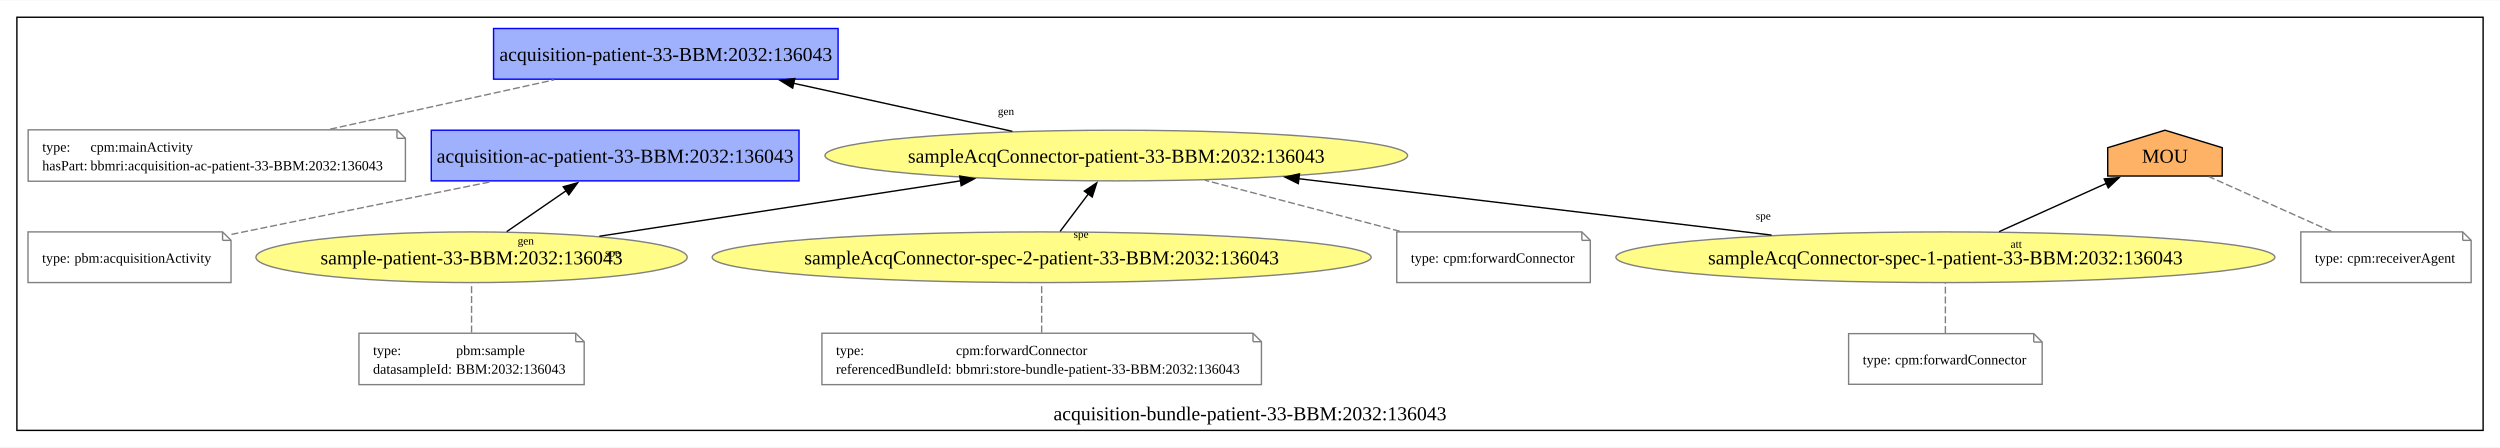
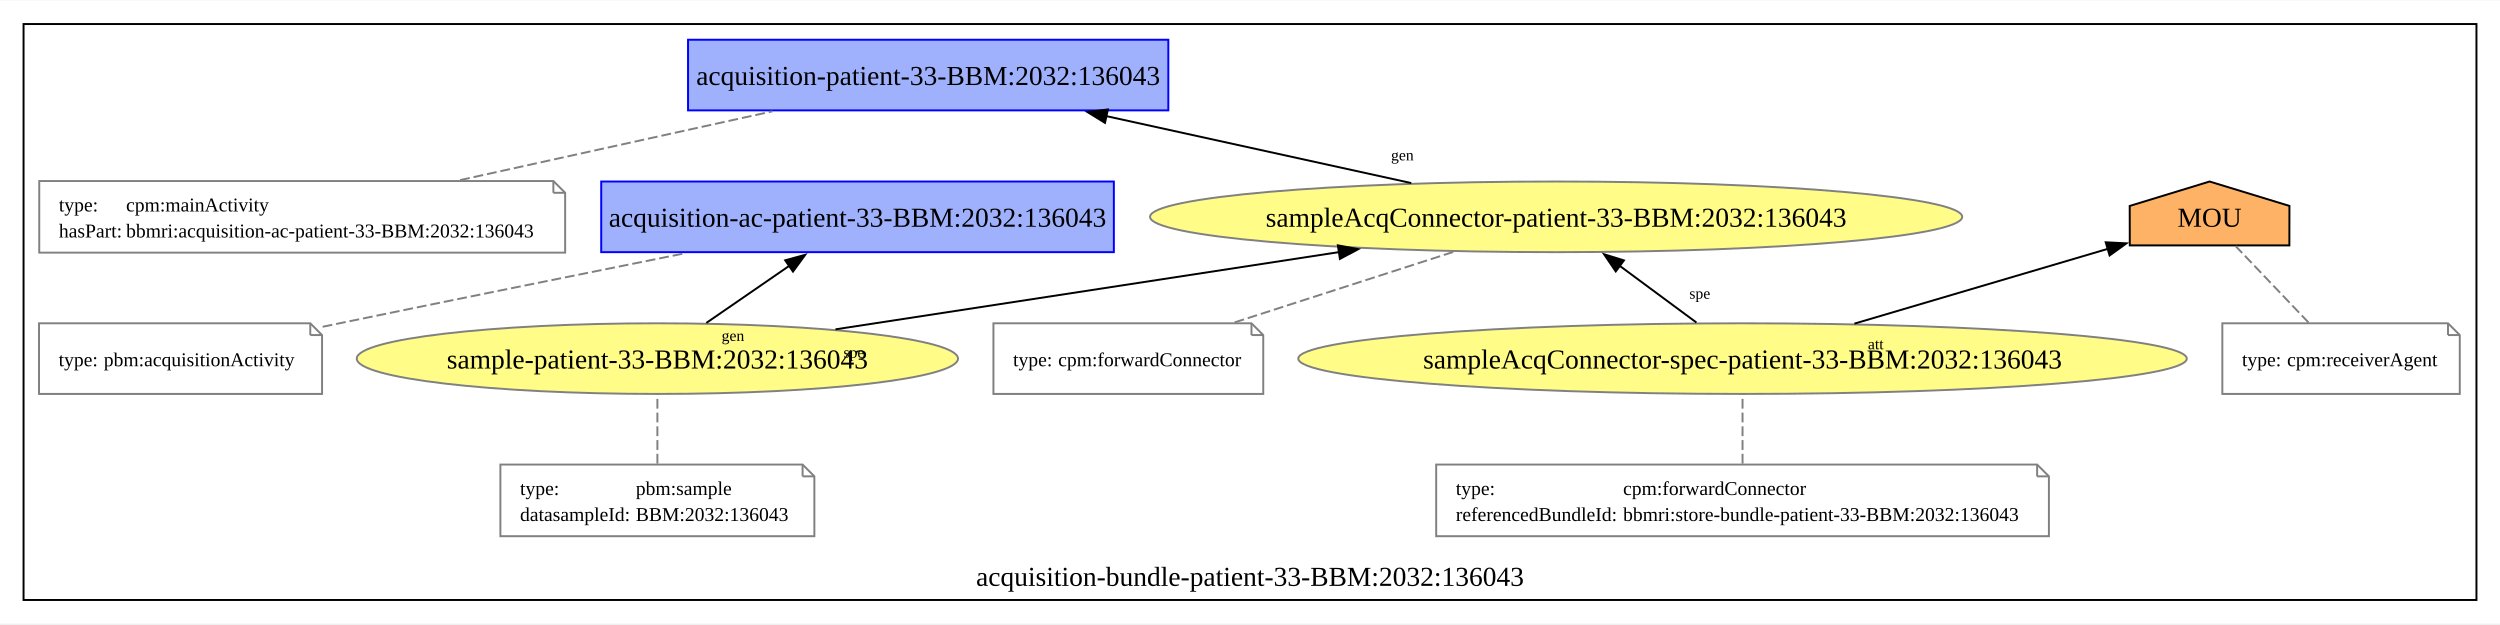
- <svg xmlns="http://www.w3.org/2000/svg" xmlns:xlink="http://www.w3.org/1999/xlink" width="1776pt" height="318pt" viewBox="0.00 0.00 1776.00 317.50">
+ <svg xmlns="http://www.w3.org/2000/svg" xmlns:xlink="http://www.w3.org/1999/xlink" width="1274pt" height="318pt" viewBox="0.00 0.00 1274.00 317.50">
  <g id="graph0" class="graph" transform="scale(1 1) rotate(0) translate(4 313.5)">
-     <polygon fill="white" stroke="none" points="-4,4 -4,-313.5 1772,-313.5 1772,4 -4,4" />
+     <polygon fill="white" stroke="none" points="-4,4 -4,-313.5 1270,-313.5 1270,4 -4,4" />
    <g id="clust1" class="cluster">
      <g id="a_clust1">
        <a xlink:href="http://www.bbmri.cz/schemas/biobank/dataacquisition-bundle-patient-33-BBM:2032:136043" xlink:title="acquisition-bundle-patient-33-BBM:2032:136043">
-           <polygon fill="none" stroke="black" points="8,-8 8,-301.5 1760,-301.5 1760,-8 8,-8" />
-           <text text-anchor="middle" x="884" y="-15.2" font-family="Times New Roman,serif" font-size="14.00">acquisition-bundle-patient-33-BBM:2032:136043</text>
+           <polygon fill="none" stroke="black" points="8,-8 8,-301.5 1258,-301.5 1258,-8 8,-8" />
+           <text text-anchor="middle" x="633" y="-15.2" font-family="Times New Roman,serif" font-size="14.00">acquisition-bundle-patient-33-BBM:2032:136043</text>
        </a>
      </g>
    </g>
    <g id="node1" class="node">
      <g id="a_node1">
        <a xlink:href="http://www.bbmri.cz/schemas/biobank/dataacquisition-patient-33-BBM:2032:136043" xlink:title="acquisition-patient-33-BBM:2032:136043">
          <polygon fill="#9fb1fc" stroke="#0000ff" points="591.38,-293.5 346.62,-293.5 346.62,-257.5 591.38,-257.5 591.38,-293.5" />
          <text text-anchor="middle" x="469" y="-270.45" font-family="Times New Roman,serif" font-size="14.00">acquisition-patient-33-BBM:2032:136043</text>
        </a>
      </g>
    </g>
    <g id="node2" class="node">
      <polygon fill="none" stroke="gray" points="278,-221.5 16,-221.5 16,-185 284,-185 284,-215.5 278,-221.5" />
      <polyline fill="none" stroke="gray" points="278,-221.5 278,-215.5" />
      <polyline fill="none" stroke="gray" points="284,-215.5 278,-215.5" />
      <text text-anchor="start" x="26" y="-206" font-family="Times New Roman,serif" font-size="10.00">type:</text>
      <text text-anchor="start" x="60.25" y="-206" font-family="Times New Roman,serif" font-size="10.00">cpm:mainActivity</text>
      <text text-anchor="start" x="26" y="-192.75" font-family="Times New Roman,serif" font-size="10.00">hasPart:</text>
      <text text-anchor="start" x="60.25" y="-192.75" font-family="Times New Roman,serif" font-size="10.00">bbmri:acquisition-ac-patient-33-BBM:2032:136043</text>
    </g>
    <g id="edge1" class="edge">
      <path fill="none" stroke="gray" stroke-dasharray="5,2" d="M230.5,-221.98C279.22,-232.71 341.11,-246.34 389.63,-257.02" />
    </g>
    <g id="node3" class="node">
      <g id="a_node3">
        <a xlink:href="http://www.bbmri.cz/schemas/biobank/dataacquisition-ac-patient-33-BBM:2032:136043" xlink:title="acquisition-ac-patient-33-BBM:2032:136043">
          <polygon fill="#9fb1fc" stroke="#0000ff" points="563.62,-221.25 302.38,-221.25 302.38,-185.25 563.62,-185.25 563.62,-221.25" />
          <text text-anchor="middle" x="433" y="-198.2" font-family="Times New Roman,serif" font-size="14.00">acquisition-ac-patient-33-BBM:2032:136043</text>
        </a>
      </g>
    </g>
    <g id="node4" class="node">
      <polygon fill="none" stroke="gray" points="154.12,-149 15.88,-149 15.88,-113 160.12,-113 160.12,-143 154.12,-149" />
      <polyline fill="none" stroke="gray" points="154.12,-149 154.12,-143" />
      <polyline fill="none" stroke="gray" points="160.12,-143 154.12,-143" />
      <text text-anchor="start" x="25.88" y="-127.12" font-family="Times New Roman,serif" font-size="10.00">type:</text>
      <text text-anchor="start" x="48.88" y="-127.12" font-family="Times New Roman,serif" font-size="10.00">pbm:acquisitionActivity</text>
    </g>
    <g id="edge2" class="edge">
      <path fill="none" stroke="gray" stroke-dasharray="5,2" d="M160.42,-147.23C163.32,-147.83 166.19,-148.42 169,-149 227.85,-161.11 294.14,-174.48 345.57,-184.79" />
    </g>
    <g id="node5" class="node">
      <g id="a_node5">
        <a xlink:href="http://www.bbmri.cz/schemas/biobank/datasampleAcqConnector-patient-33-BBM:2032:136043" xlink:title="sampleAcqConnector-patient-33-BBM:2032:136043">
          <ellipse fill="#fffc87" stroke="#808080" cx="789" cy="-203.25" rx="206.94" ry="18" />
          <text text-anchor="middle" x="789" y="-198.2" font-family="Times New Roman,serif" font-size="14.00">sampleAcqConnector-patient-33-BBM:2032:136043</text>
        </a>
      </g>
    </g>
-     <g id="edge8" class="edge">
+     <g id="edge7" class="edge">
      <path fill="none" stroke="black" d="M715.18,-220.45C668.85,-230.63 608.78,-243.81 559.57,-254.62" />
      <polygon fill="black" stroke="black" points="559.1,-251.14 550.08,-256.7 560.6,-257.97 559.1,-251.14" />
      <text text-anchor="middle" x="710.64" y="-232.03" font-family="Times New Roman,serif" font-size="8.00">gen</text>
    </g>
    <g id="node6" class="node">
-       <polygon fill="none" stroke="gray" points="1119.75,-149 988.25,-149 988.25,-113 1125.75,-113 1125.75,-143 1119.75,-149" />
-       <polyline fill="none" stroke="gray" points="1119.75,-149 1119.75,-143" />
-       <polyline fill="none" stroke="gray" points="1125.75,-143 1119.75,-143" />
-       <text text-anchor="start" x="998.25" y="-127.12" font-family="Times New Roman,serif" font-size="10.00">type:</text>
-       <text text-anchor="start" x="1021.25" y="-127.12" font-family="Times New Roman,serif" font-size="10.00">
-         cpm:forwardConnector
-     </text>
+       <polygon fill="none" stroke="gray" points="633.75,-149 502.25,-149 502.25,-113 639.75,-113 639.75,-143 633.75,-149" />
+       <polyline fill="none" stroke="gray" points="633.75,-149 633.75,-143" />
+       <polyline fill="none" stroke="gray" points="639.75,-143 633.75,-143" />
+       <text text-anchor="start" x="512.25" y="-127.12" font-family="Times New Roman,serif" font-size="10.00">type:</text>
+       <text text-anchor="start" x="535.25" y="-127.12" font-family="Times New Roman,serif" font-size="10.00">cpm:forwardConnector</text>
    </g>
    <g id="edge3" class="edge">
-       <path fill="none" stroke="gray" stroke-dasharray="5,2" d="M990.41,-149.46C948.09,-160.55 893.64,-174.82 852.02,-185.73" />
+       <path fill="none" stroke="gray" stroke-dasharray="5,2" d="M625.17,-149.46C659.21,-160.43 702.91,-174.51 736.62,-185.37" />
    </g>
    <g id="node7" class="node">
      <g id="a_node7">
-         <a xlink:href="http://www.bbmri.cz/schemas/biobank/datasampleAcqConnector-spec-1-patient-33-BBM:2032:136043" xlink:title="sampleAcqConnector-spec-1-patient-33-BBM:2032:136043">
-           <ellipse fill="#fffc87" stroke="#808080" cx="1378" cy="-131" rx="234.07" ry="18" />
-           <text text-anchor="middle" x="1378" y="-125.95" font-family="Times New Roman,serif" font-size="14.00">
-                 sampleAcqConnector-spec-1-patient-33-BBM:2032:136043
-             </text>
-         </a>
-       </g>
-     </g>
-     <g id="edge10" class="edge">
-       <path fill="none" stroke="black" d="M1254.53,-146.73C1156.11,-158.47 1018.69,-174.85 918.68,-186.78" />
-       <polygon fill="black" stroke="black" points="918.31,-183.3 908.79,-187.96 919.14,-190.25 918.31,-183.3" />
-       <text text-anchor="middle" x="1248.62" y="-157.79" font-family="Times New Roman,serif" font-size="8.00">spe
-         </text>
-     </g>
-     <g id="node13" class="node">
-       <g id="a_node13">
-         <a xlink:href="http://www.bbmri.cz/schemas/biobank/dataMOU" xlink:title="MOU">
-           <polygon fill="#fdb266" stroke="black" points="1574.7,-208.81 1534,-221.25 1493.3,-208.81 1493.34,-188.69 1574.66,-188.69 1574.7,-208.81" />
-           <text text-anchor="middle" x="1534" y="-198.2" font-family="Times New Roman,serif" font-size="14.00">
-                     MOU
-                 </text>
+         <a xlink:href="http://www.bbmri.cz/schemas/biobank/datasampleAcqConnector-spec-patient-33-BBM:2032:136043" xlink:title="sampleAcqConnector-spec-patient-33-BBM:2032:136043">
+           <ellipse fill="#fffc87" stroke="#808080" cx="884" cy="-131" rx="226.39" ry="18" />
+           <text text-anchor="middle" x="884" y="-125.95" font-family="Times New Roman,serif" font-size="14.00">sampleAcqConnector-spec-patient-33-BBM:2032:136043</text>
        </a>
      </g>
    </g>
    <g id="edge9" class="edge">
-       <path fill="none" stroke="black" d="M1416.16,-149.19C1439.24,-159.58 1468.67,-172.83 1492.35,-183.49" />
-       <polygon fill="black" stroke="black" points="1490.85,-186.65 1501.4,-187.57 1493.72,-180.27 1490.85,-186.65" />
-       <text text-anchor="middle" x="1428.33" y="-137.69" font-family="Times New Roman,serif" font-size="8.00">att</text>
+       <path fill="none" stroke="black" d="M860.52,-149.37C848.67,-158.13 834.11,-168.89 821.23,-178.41" />
+       <polygon fill="black" stroke="black" points="819.39,-175.42 813.43,-184.18 823.55,-181.05 819.39,-175.42" />
+       <text text-anchor="middle" x="862.21" y="-161.54" font-family="Times New Roman,serif" font-size="8.00">spe</text>
+     </g>
+     <g id="node11" class="node">
+       <g id="a_node11">
+         <a xlink:href="http://www.bbmri.cz/schemas/biobank/dataMOU" xlink:title="MOU">
+           <polygon fill="#fdb266" stroke="black" points="1162.7,-208.81 1122,-221.25 1081.3,-208.81 1081.34,-188.69 1162.66,-188.69 1162.7,-208.81" />
+           <text text-anchor="middle" x="1122" y="-198.2" font-family="Times New Roman,serif" font-size="14.00">MOU</text>
+         </a>
+       </g>
+     </g>
+     <g id="edge8" class="edge">
+       <path fill="none" stroke="black" d="M941.01,-148.83C980.31,-160.43 1032.13,-175.72 1070.24,-186.97" />
+       <polygon fill="black" stroke="black" points="1069.07,-190.28 1079.65,-189.75 1071.05,-183.56 1069.07,-190.28" />
+       <text text-anchor="middle" x="951.88" y="-135.77" font-family="Times New Roman,serif" font-size="8.00">att</text>
    </g>
    <g id="node8" class="node">
-       <polygon fill="none" stroke="gray" points="1440.75,-76.75 1309.25,-76.75 1309.25,-40.75 1446.75,-40.75 1446.75,-70.75 1440.75,-76.75" />
-       <polyline fill="none" stroke="gray" points="1440.75,-76.75 1440.75,-70.75" />
-       <polyline fill="none" stroke="gray" points="1446.75,-70.75 1440.75,-70.75" />
-       <text text-anchor="start" x="1319.25" y="-54.88" font-family="Times New Roman,serif" font-size="10.00">type:</text>
-       <text text-anchor="start" x="1342.25" y="-54.88" font-family="Times New Roman,serif" font-size="10.00">
-         cpm:forwardConnector
-     </text>
+       <polygon fill="none" stroke="gray" points="1034.12,-77 727.88,-77 727.88,-40.5 1040.12,-40.5 1040.12,-71 1034.12,-77" />
+       <polyline fill="none" stroke="gray" points="1034.12,-77 1034.12,-71" />
+       <polyline fill="none" stroke="gray" points="1040.12,-71 1034.12,-71" />
+       <text text-anchor="start" x="737.88" y="-61.5" font-family="Times New Roman,serif" font-size="10.00">type:</text>
+       <text text-anchor="start" x="823.12" y="-61.5" font-family="Times New Roman,serif" font-size="10.00">cpm:forwardConnector</text>
+       <text text-anchor="start" x="737.88" y="-48.25" font-family="Times New Roman,serif" font-size="10.00">referencedBundleId:</text>
+       <text text-anchor="start" x="823.12" y="-48.25" font-family="Times New Roman,serif" font-size="10.00">bbmri:store-bundle-patient-33-BBM:2032:136043</text>
    </g>
    <g id="edge4" class="edge">
-       <path fill="none" stroke="gray" stroke-dasharray="5,2" d="M1378,-77.12C1378,-88 1378,-101.98 1378,-112.83" />
+       <path fill="none" stroke="gray" stroke-dasharray="5,2" d="M884,-77.48C884,-88.21 884,-101.84 884,-112.52" />
    </g>
    <g id="node9" class="node">
      <g id="a_node9">
-         <a xlink:href="http://www.bbmri.cz/schemas/biobank/datasampleAcqConnector-spec-2-patient-33-BBM:2032:136043" xlink:title="sampleAcqConnector-spec-2-patient-33-BBM:2032:136043">
-           <ellipse fill="#fffc87" stroke="#808080" cx="736" cy="-131" rx="234.07" ry="18" />
-           <text text-anchor="middle" x="736" y="-125.95" font-family="Times New Roman,serif" font-size="14.00">
-                 sampleAcqConnector-spec-2-patient-33-BBM:2032:136043
-             </text>
-         </a>
-       </g>
-     </g>
-     <g id="edge11" class="edge">
-       <path fill="none" stroke="black" d="M749.1,-149.37C755.2,-157.45 762.58,-167.23 769.33,-176.17" />
-       <polygon fill="black" stroke="black" points="766.32,-178 775.14,-183.88 771.91,-173.79 766.32,-178" />
-       <text text-anchor="middle" x="763.99" y="-144.8" font-family="Times New Roman,serif" font-size="8.00">spe</text>
-     </g>
-     <g id="node10" class="node">
-       <polygon fill="none" stroke="gray" points="886.12,-77 579.88,-77 579.88,-40.5 892.12,-40.5 892.12,-71 886.12,-77" />
-       <polyline fill="none" stroke="gray" points="886.12,-77 886.12,-71" />
-       <polyline fill="none" stroke="gray" points="892.12,-71 886.12,-71" />
-       <text text-anchor="start" x="589.88" y="-61.5" font-family="Times New Roman,serif" font-size="10.00">type:</text>
-       <text text-anchor="start" x="675.12" y="-61.5" font-family="Times New Roman,serif" font-size="10.00">
-         cpm:forwardConnector
-     </text>
-       <text text-anchor="start" x="589.88" y="-48.25" font-family="Times New Roman,serif" font-size="10.00">
-         referencedBundleId:
-     </text>
-       <text text-anchor="start" x="675.12" y="-48.25" font-family="Times New Roman,serif" font-size="10.00">bbmri:store-bundle-patient-33-BBM:2032:136043</text>
-     </g>
-     <g id="edge5" class="edge">
-       <path fill="none" stroke="gray" stroke-dasharray="5,2" d="M736,-77.48C736,-88.21 736,-101.84 736,-112.52" />
-     </g>
-     <g id="node11" class="node">
-       <g id="a_node11">
        <a xlink:href="http://www.bbmri.cz/schemas/biobank/datasample-patient-33-BBM:2032:136043" xlink:title="sample-patient-33-BBM:2032:136043">
          <ellipse fill="#fffc87" stroke="#808080" cx="331" cy="-131" rx="153.2" ry="18" />
          <text text-anchor="middle" x="331" y="-125.95" font-family="Times New Roman,serif" font-size="14.00">sample-patient-33-BBM:2032:136043</text>
        </a>
      </g>
    </g>
-     <g id="edge13" class="edge">
+     <g id="edge11" class="edge">
      <path fill="none" stroke="black" d="M355.95,-149.19C368.7,-157.96 384.41,-168.79 398.32,-178.36" />
      <polygon fill="black" stroke="black" points="396.13,-181.11 406.35,-183.9 400.1,-175.34 396.13,-181.11" />
      <text text-anchor="middle" x="369.5" y="-140.02" font-family="Times New Roman,serif" font-size="8.00">gen</text>
    </g>
-     <g id="edge12" class="edge">
+     <g id="edge10" class="edge">
      <path fill="none" stroke="black" d="M421.76,-145.92C495.61,-157.25 600.11,-173.28 678.76,-185.34" />
      <polygon fill="black" stroke="black" points="677.77,-188.73 688.19,-186.79 678.83,-181.81 677.77,-188.73" />
      <text text-anchor="middle" x="431.14" y="-131.49" font-family="Times New Roman,serif" font-size="8.00">spe</text>
    </g>
-     <g id="node12" class="node">
+     <g id="node10" class="node">
      <polygon fill="none" stroke="gray" points="405,-77 251,-77 251,-40.5 411,-40.5 411,-71 405,-77" />
      <polyline fill="none" stroke="gray" points="405,-77 405,-71" />
      <polyline fill="none" stroke="gray" points="411,-71 405,-71" />
      <text text-anchor="start" x="261" y="-61.5" font-family="Times New Roman,serif" font-size="10.00">type:</text>
      <text text-anchor="start" x="320" y="-61.5" font-family="Times New Roman,serif" font-size="10.00">pbm:sample</text>
      <text text-anchor="start" x="261" y="-48.25" font-family="Times New Roman,serif" font-size="10.00">datasampleId:</text>
      <text text-anchor="start" x="320" y="-48.25" font-family="Times New Roman,serif" font-size="10.00">BBM:2032:136043</text>
    </g>
-     <g id="edge6" class="edge">
+     <g id="edge5" class="edge">
      <path fill="none" stroke="gray" stroke-dasharray="5,2" d="M331,-77.48C331,-88.21 331,-101.84 331,-112.52" />
    </g>
-     <g id="node14" class="node">
-       <polygon fill="none" stroke="gray" points="1745.5,-149 1630.5,-149 1630.5,-113 1751.5,-113 1751.5,-143 1745.5,-149" />
-       <polyline fill="none" stroke="gray" points="1745.5,-149 1745.5,-143" />
-       <polyline fill="none" stroke="gray" points="1751.5,-143 1745.5,-143" />
-       <text text-anchor="start" x="1640.5" y="-127.12" font-family="Times New Roman,serif" font-size="10.00">type:</text>
-       <text text-anchor="start" x="1663.5" y="-127.12" font-family="Times New Roman,serif" font-size="10.00">
-         cpm:receiverAgent
-     </text>
+     <g id="node12" class="node">
+       <polygon fill="none" stroke="gray" points="1243.5,-149 1128.5,-149 1128.5,-113 1249.5,-113 1249.5,-143 1243.5,-149" />
+       <polyline fill="none" stroke="gray" points="1243.5,-149 1243.5,-143" />
+       <polyline fill="none" stroke="gray" points="1249.5,-143 1243.5,-143" />
+       <text text-anchor="start" x="1138.5" y="-127.12" font-family="Times New Roman,serif" font-size="10.00">type:</text>
+       <text text-anchor="start" x="1161.5" y="-127.12" font-family="Times New Roman,serif" font-size="10.00">cpm:receiverAgent</text>
    </g>
-     <g id="edge7" class="edge">
-       <path fill="none" stroke="gray" stroke-dasharray="5,2" d="M1652.19,-149.37C1625.4,-161.35 1590.25,-177.08 1565.26,-188.26" />
+     <g id="edge6" class="edge">
+       <path fill="none" stroke="gray" stroke-dasharray="5,2" d="M1172.44,-149.37C1160.97,-161.39 1145.9,-177.19 1135.23,-188.38" />
    </g>
  </g>
</svg>
